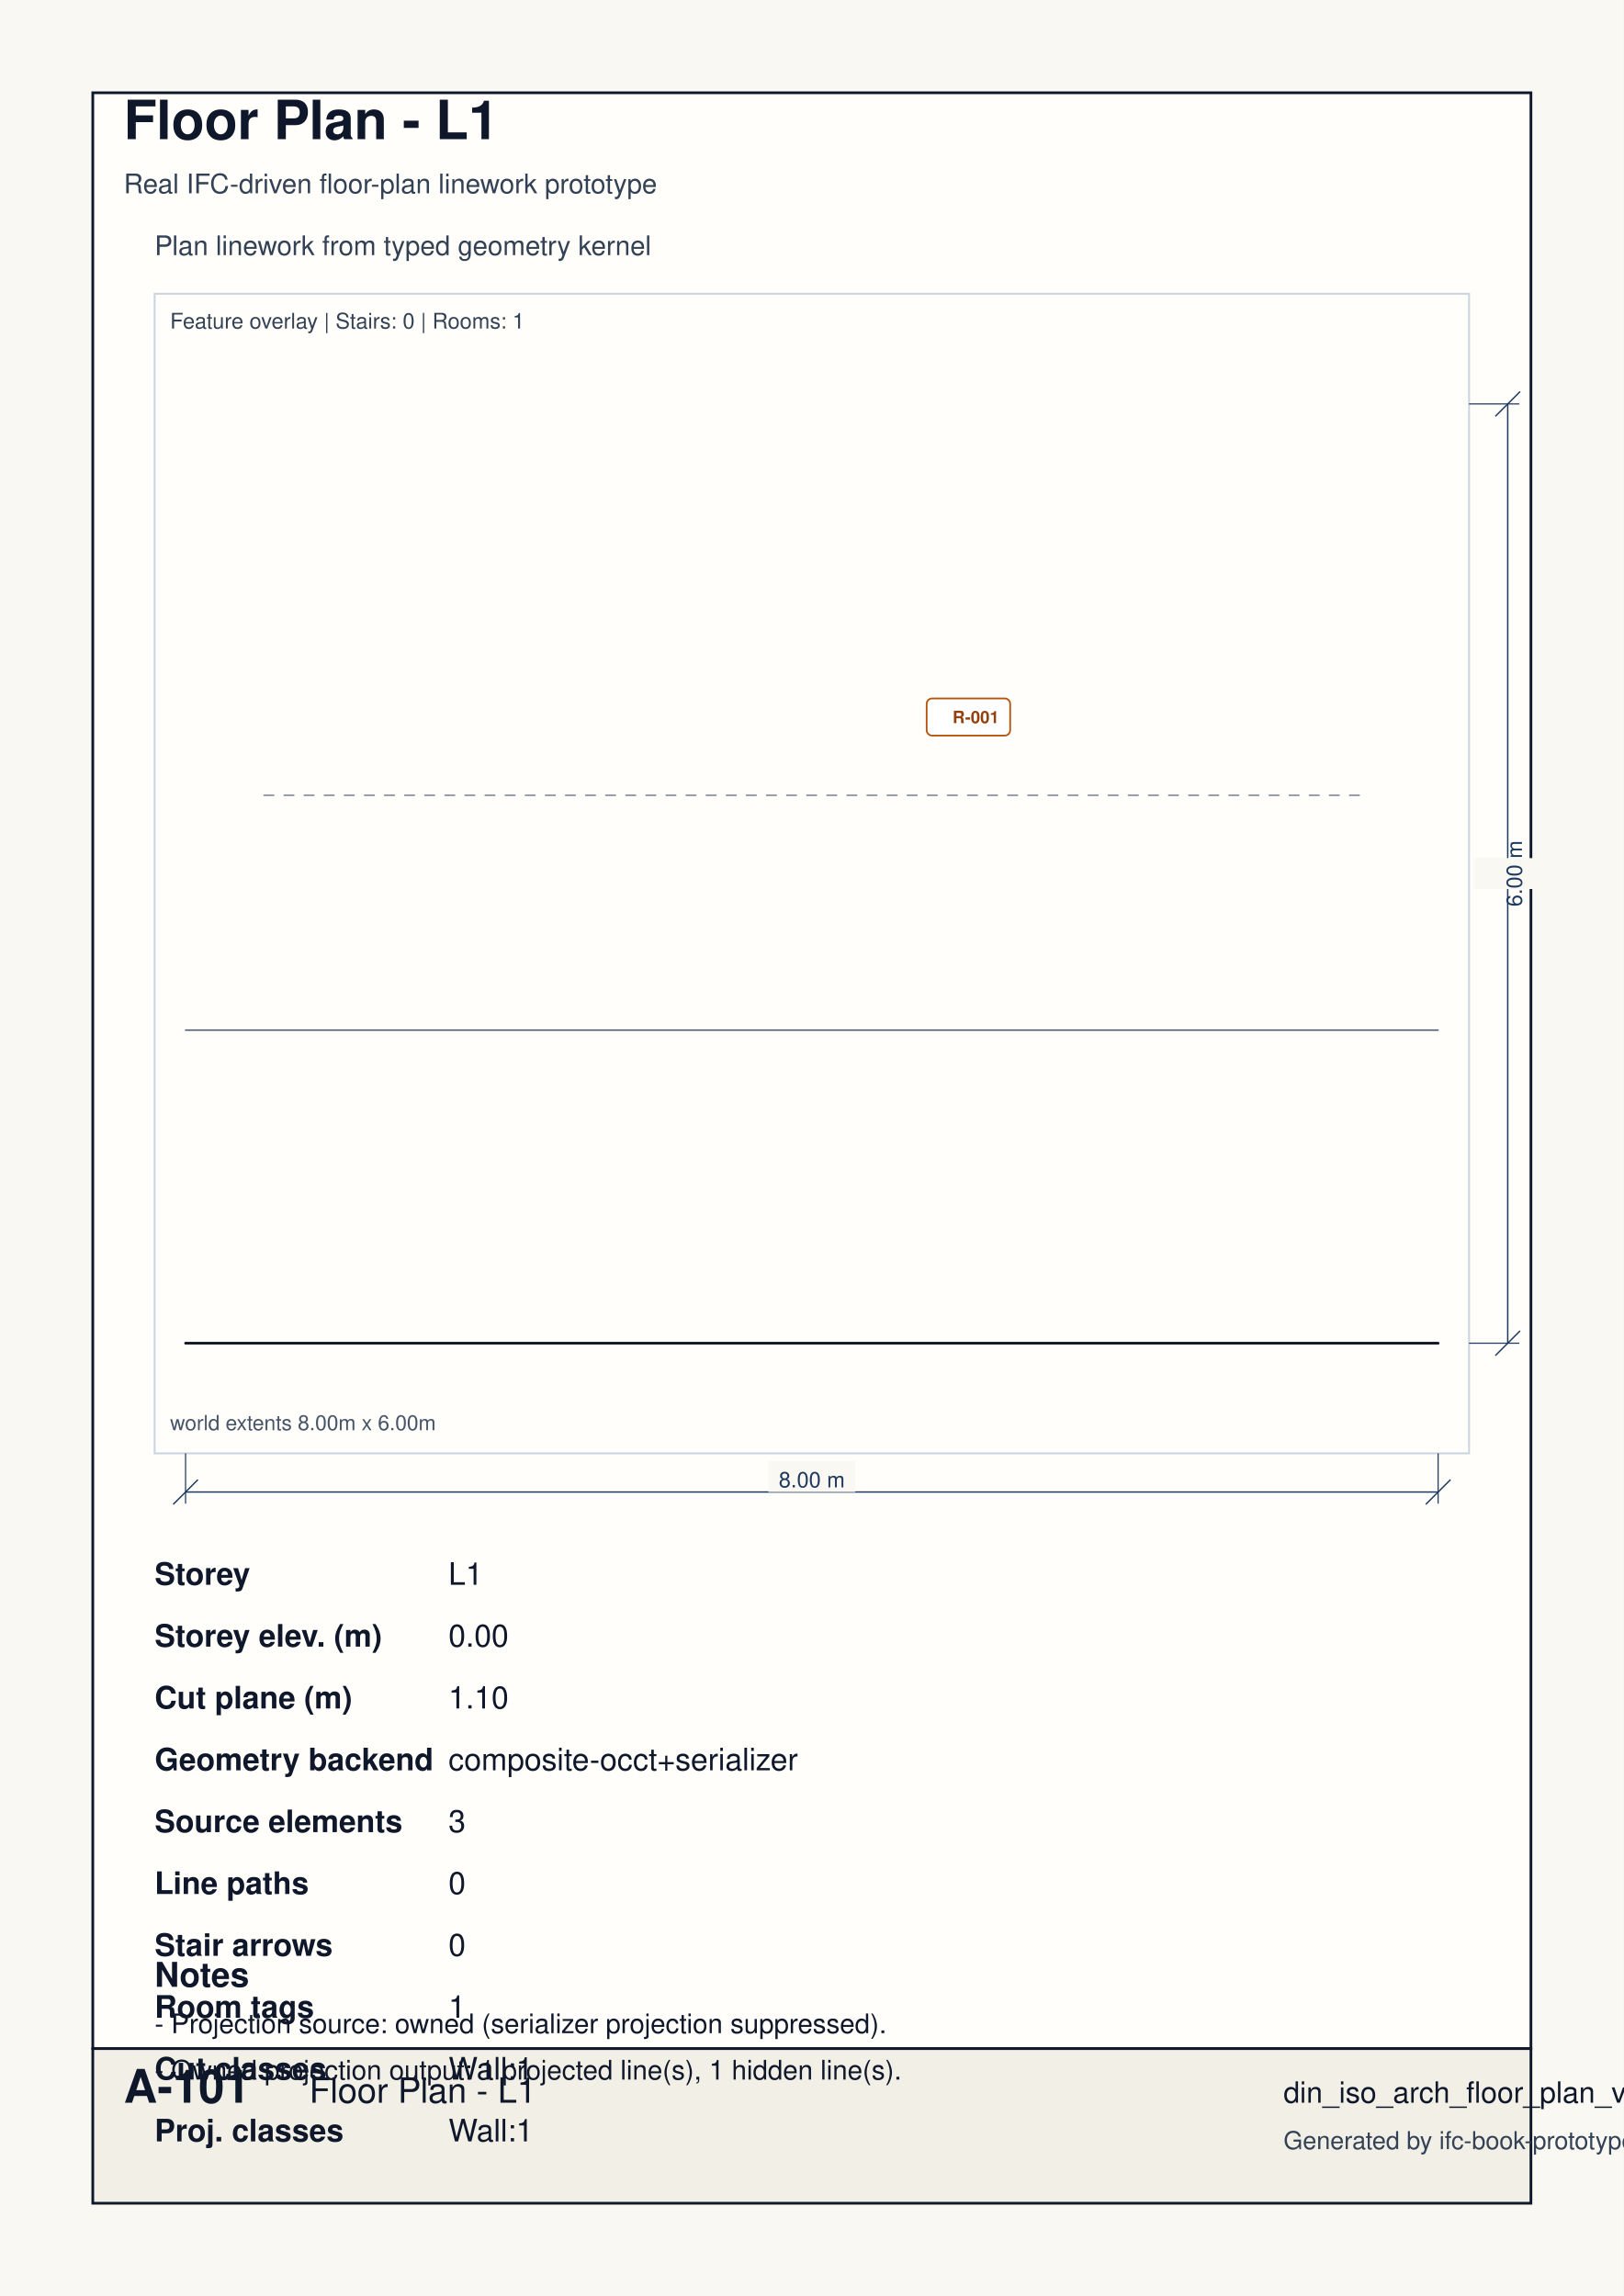
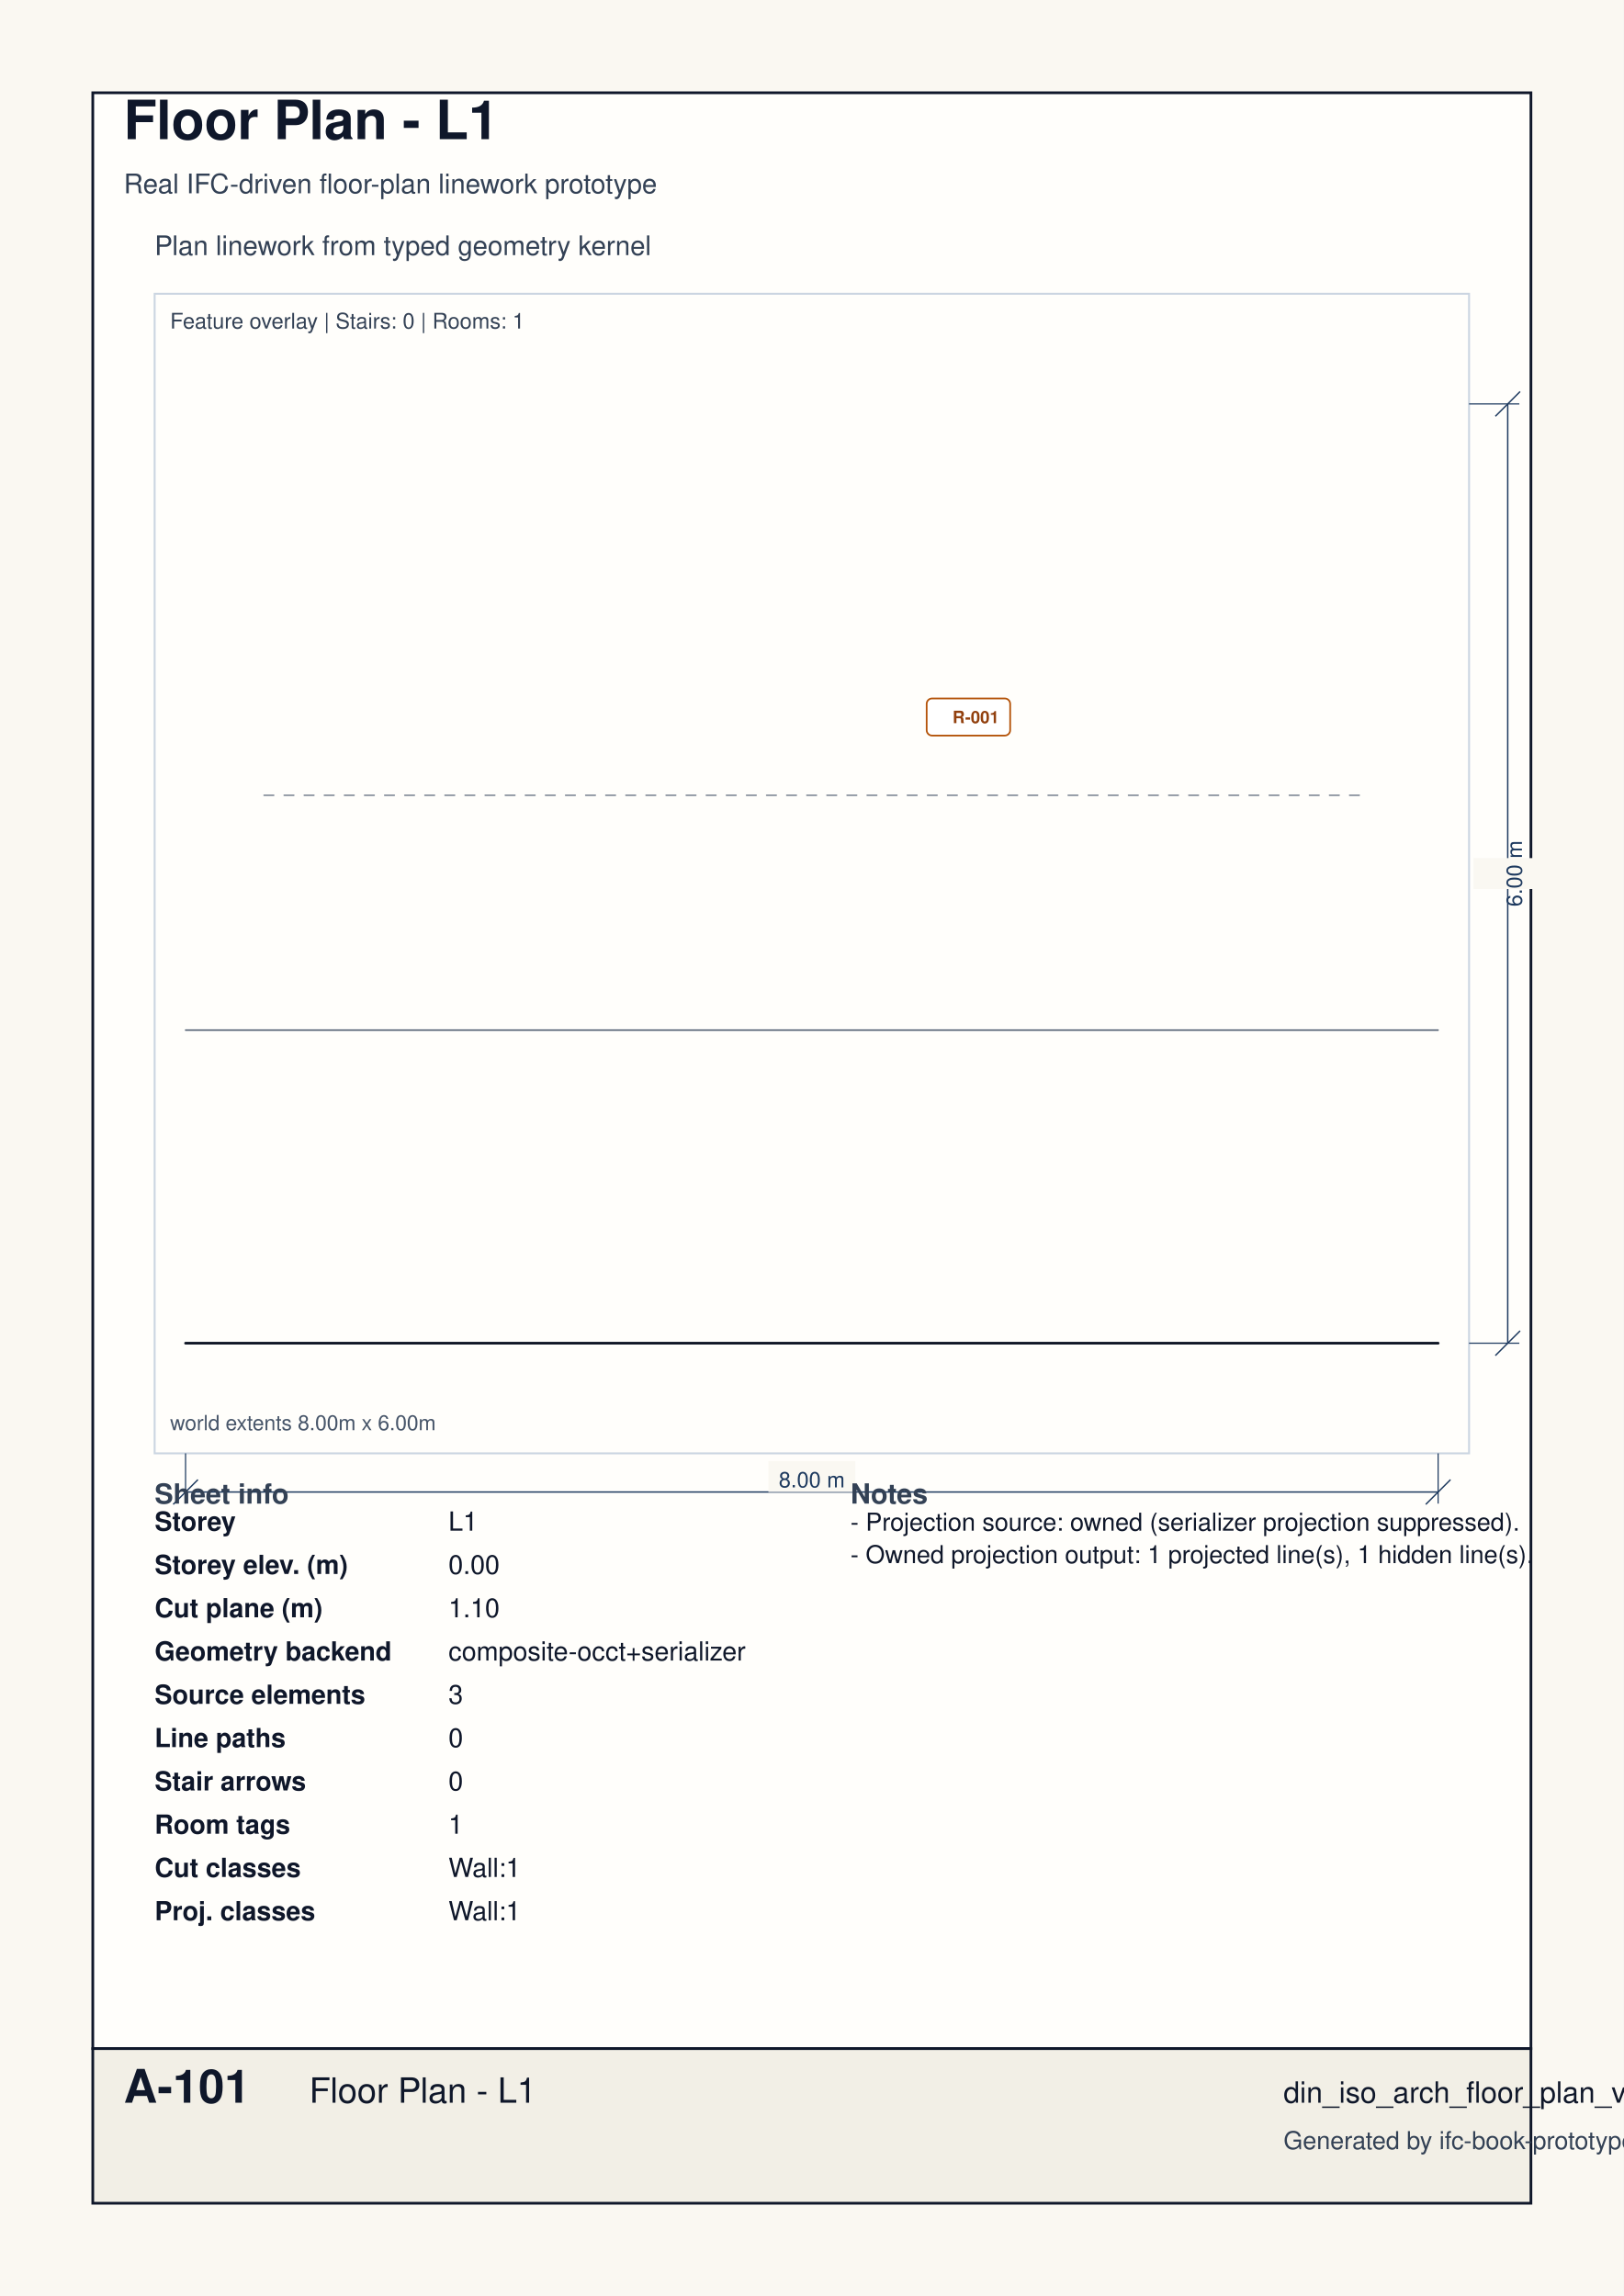
<svg xmlns="http://www.w3.org/2000/svg" width="210.0mm" height="297.0mm" viewBox="0 0 210.0 297.0">
  <rect x="0" y="0" width="210.0" height="297.0" fill="#faf8f2" />
  <rect x="12.0" y="12.0" width="186.0" height="253.0" fill="#fffefb" stroke="#0f172a" stroke-width="0.35" />
  <rect x="12.0" y="265.0" width="186.0" height="20.0" fill="#f2efe6" stroke="#0f172a" stroke-width="0.35" />
  <text x="16.0" y="18.0" font-size="7.0" font-family="Helvetica, Arial, sans-serif" font-weight="700" fill="#0f172a">Floor Plan - L1</text>
  <text x="16.0" y="25.0" font-size="3.5" font-family="Helvetica, Arial, sans-serif" font-weight="400" fill="#334155">Real IFC-driven floor-plan linework prototype</text>
  <text x="20.0" y="33.0" font-size="3.5" font-family="Helvetica, Arial, sans-serif" font-weight="400" fill="#334155">Plan linework from typed geometry kernel</text>
  <rect x="20.0" y="38.0" width="170.0" height="150.0" fill="#fffefb" stroke="#cbd5e1" stroke-width="0.25" />
  <path d="M 24.0 133.25 L 186.0 133.25" fill="none" stroke="#475569" stroke-width="0.18" stroke-linejoin="round" stroke-linecap="round" />
  <path d="M 34.125 102.875 L 175.875 102.875" fill="none" stroke="#475569" stroke-width="0.13" stroke-linejoin="round" stroke-linecap="round" stroke-dasharray="1.3 1.3" />
  <path d="M 24.0 173.75 L 186.0 173.75" fill="none" stroke="#111827" stroke-width="0.35" stroke-linejoin="round" stroke-linecap="round" />
  <rect x="119.85" y="90.35" width="10.8" height="4.8" fill="#ffffff" stroke="#b45309" stroke-width="0.22" rx="0.7" ry="0.7" />
  <text x="123.2" y="93.55" font-size="2.2" font-family="Helvetica, Arial, sans-serif" font-weight="700" fill="#92400e">R-001</text>
  <text x="22.0" y="42.5" font-size="2.8" font-family="Helvetica, Arial, sans-serif" font-weight="400" fill="#334155">Feature overlay | Stairs: 0 | Rooms: 1</text>
  <line x1="24.000" y1="188.000" x2="24.000" y2="194.500" stroke="#1e3a5f" stroke-width="0.15" />
  <line x1="186.000" y1="188.000" x2="186.000" y2="194.500" stroke="#1e3a5f" stroke-width="0.15" />
  <line x1="24.000" y1="193.000" x2="186.000" y2="193.000" stroke="#1e3a5f" stroke-width="0.18" />
  <line x1="22.400" y1="194.600" x2="25.600" y2="191.400" stroke="#1e3a5f" stroke-width="0.18" />
  <line x1="184.400" y1="194.600" x2="187.600" y2="191.400" stroke="#1e3a5f" stroke-width="0.18" />
  <rect x="99.380" y="189.000" width="11.240" height="4.000" fill="#faf8f2" />
  <text x="105.000" y="192.400" font-size="2.8" font-family="Helvetica, Arial, sans-serif" font-weight="400" fill="#1e3a5f" text-anchor="middle">8.00 m</text>
  <line x1="190.000" y1="52.250" x2="196.500" y2="52.250" stroke="#1e3a5f" stroke-width="0.15" />
  <line x1="190.000" y1="173.750" x2="196.500" y2="173.750" stroke="#1e3a5f" stroke-width="0.15" />
  <line x1="195.000" y1="52.250" x2="195.000" y2="173.750" stroke="#1e3a5f" stroke-width="0.18" />
  <line x1="193.400" y1="53.850" x2="196.600" y2="50.650" stroke="#1e3a5f" stroke-width="0.18" />
  <line x1="193.400" y1="175.350" x2="196.600" y2="172.150" stroke="#1e3a5f" stroke-width="0.18" />
  <rect x="194.200" y="107.380" width="4.000" height="11.240" fill="#faf8f2" transform="rotate(-90 196.200 113.000)" />
  <text x="196.200" y="113.000" font-size="2.8" font-family="Helvetica, Arial, sans-serif" font-weight="400" fill="#1e3a5f" text-anchor="middle" dominant-baseline="central" transform="rotate(-90 196.200 113.000)">6.00 m</text>
  <text x="22.0" y="185.0" font-size="2.7" font-family="Helvetica, Arial, sans-serif" font-weight="400" fill="#475569">world extents 8.00m x 6.00m</text>
-   <text x="20.0" y="205.0" font-size="4.0" font-family="Helvetica, Arial, sans-serif" font-weight="700" fill="#0f172a">Storey</text>
-   <text x="58.0" y="205.0" font-size="4.0" font-family="Helvetica, Arial, sans-serif" font-weight="400" fill="#0f172a">L1</text>
-   <text x="20.0" y="213.0" font-size="4.0" font-family="Helvetica, Arial, sans-serif" font-weight="700" fill="#0f172a">Storey elev. (m)</text>
-   <text x="58.0" y="213.0" font-size="4.0" font-family="Helvetica, Arial, sans-serif" font-weight="400" fill="#0f172a">0.00</text>
-   <text x="20.0" y="221.0" font-size="4.0" font-family="Helvetica, Arial, sans-serif" font-weight="700" fill="#0f172a">Cut plane (m)</text>
-   <text x="58.0" y="221.0" font-size="4.0" font-family="Helvetica, Arial, sans-serif" font-weight="400" fill="#0f172a">1.10</text>
-   <text x="20.0" y="229.0" font-size="4.0" font-family="Helvetica, Arial, sans-serif" font-weight="700" fill="#0f172a">Geometry backend</text>
-   <text x="58.0" y="229.0" font-size="4.0" font-family="Helvetica, Arial, sans-serif" font-weight="400" fill="#0f172a">composite-occt+serializer</text>
-   <text x="20.0" y="237.0" font-size="4.0" font-family="Helvetica, Arial, sans-serif" font-weight="700" fill="#0f172a">Source elements</text>
-   <text x="58.0" y="237.0" font-size="4.0" font-family="Helvetica, Arial, sans-serif" font-weight="400" fill="#0f172a">3</text>
-   <text x="20.0" y="245.0" font-size="4.0" font-family="Helvetica, Arial, sans-serif" font-weight="700" fill="#0f172a">Line paths</text>
-   <text x="58.0" y="245.0" font-size="4.0" font-family="Helvetica, Arial, sans-serif" font-weight="400" fill="#0f172a">0</text>
-   <text x="20.0" y="253.0" font-size="4.0" font-family="Helvetica, Arial, sans-serif" font-weight="700" fill="#0f172a">Stair arrows</text>
-   <text x="58.0" y="253.0" font-size="4.0" font-family="Helvetica, Arial, sans-serif" font-weight="400" fill="#0f172a">0</text>
-   <text x="20.0" y="261.0" font-size="4.0" font-family="Helvetica, Arial, sans-serif" font-weight="700" fill="#0f172a">Room tags</text>
-   <text x="58.0" y="261.0" font-size="4.0" font-family="Helvetica, Arial, sans-serif" font-weight="400" fill="#0f172a">1</text>
-   <text x="20.0" y="269.0" font-size="4.0" font-family="Helvetica, Arial, sans-serif" font-weight="700" fill="#0f172a">Cut classes</text>
-   <text x="58.0" y="269.0" font-size="4.0" font-family="Helvetica, Arial, sans-serif" font-weight="400" fill="#0f172a">Wall:1</text>
-   <text x="20.0" y="277.0" font-size="4.0" font-family="Helvetica, Arial, sans-serif" font-weight="700" fill="#0f172a">Proj. classes</text>
-   <text x="58.0" y="277.0" font-size="4.0" font-family="Helvetica, Arial, sans-serif" font-weight="400" fill="#0f172a">Wall:1</text>
-   <text x="20.0" y="257.0" font-size="4.4" font-family="Helvetica, Arial, sans-serif" font-weight="700" fill="#0f172a">Notes</text>
-   <text x="20.0" y="263.0" font-size="3.5" font-family="Helvetica, Arial, sans-serif" font-weight="400" fill="#0f172a">- Projection source: owned (serializer projection suppressed).</text>
-   <text x="20.0" y="269.0" font-size="3.5" font-family="Helvetica, Arial, sans-serif" font-weight="400" fill="#0f172a">- Owned projection output: 1 projected line(s), 1 hidden line(s).</text>
+   <text x="20.0" y="194.5" font-size="3.6" font-family="Helvetica, Arial, sans-serif" font-weight="700" fill="#334155">Sheet info</text>
+   <text x="20.0" y="198.0" font-size="3.4" font-family="Helvetica, Arial, sans-serif" font-weight="700" fill="#0f172a">Storey</text>
+   <text x="58.0" y="198.0" font-size="3.4" font-family="Helvetica, Arial, sans-serif" font-weight="400" fill="#0f172a">L1</text>
+   <text x="20.0" y="203.6" font-size="3.4" font-family="Helvetica, Arial, sans-serif" font-weight="700" fill="#0f172a">Storey elev. (m)</text>
+   <text x="58.0" y="203.6" font-size="3.4" font-family="Helvetica, Arial, sans-serif" font-weight="400" fill="#0f172a">0.00</text>
+   <text x="20.0" y="209.2" font-size="3.4" font-family="Helvetica, Arial, sans-serif" font-weight="700" fill="#0f172a">Cut plane (m)</text>
+   <text x="58.0" y="209.2" font-size="3.4" font-family="Helvetica, Arial, sans-serif" font-weight="400" fill="#0f172a">1.10</text>
+   <text x="20.0" y="214.8" font-size="3.4" font-family="Helvetica, Arial, sans-serif" font-weight="700" fill="#0f172a">Geometry backend</text>
+   <text x="58.0" y="214.8" font-size="3.4" font-family="Helvetica, Arial, sans-serif" font-weight="400" fill="#0f172a">composite-occt+serializer</text>
+   <text x="20.0" y="220.4" font-size="3.4" font-family="Helvetica, Arial, sans-serif" font-weight="700" fill="#0f172a">Source elements</text>
+   <text x="58.0" y="220.4" font-size="3.4" font-family="Helvetica, Arial, sans-serif" font-weight="400" fill="#0f172a">3</text>
+   <text x="20.0" y="226" font-size="3.4" font-family="Helvetica, Arial, sans-serif" font-weight="700" fill="#0f172a">Line paths</text>
+   <text x="58.0" y="226" font-size="3.4" font-family="Helvetica, Arial, sans-serif" font-weight="400" fill="#0f172a">0</text>
+   <text x="20.0" y="231.6" font-size="3.4" font-family="Helvetica, Arial, sans-serif" font-weight="700" fill="#0f172a">Stair arrows</text>
+   <text x="58.0" y="231.6" font-size="3.4" font-family="Helvetica, Arial, sans-serif" font-weight="400" fill="#0f172a">0</text>
+   <text x="20.0" y="237.2" font-size="3.4" font-family="Helvetica, Arial, sans-serif" font-weight="700" fill="#0f172a">Room tags</text>
+   <text x="58.0" y="237.2" font-size="3.4" font-family="Helvetica, Arial, sans-serif" font-weight="400" fill="#0f172a">1</text>
+   <text x="20.0" y="242.8" font-size="3.4" font-family="Helvetica, Arial, sans-serif" font-weight="700" fill="#0f172a">Cut classes</text>
+   <text x="58.0" y="242.8" font-size="3.4" font-family="Helvetica, Arial, sans-serif" font-weight="400" fill="#0f172a">Wall:1</text>
+   <text x="20.0" y="248.4" font-size="3.4" font-family="Helvetica, Arial, sans-serif" font-weight="700" fill="#0f172a">Proj. classes</text>
+   <text x="58.0" y="248.4" font-size="3.4" font-family="Helvetica, Arial, sans-serif" font-weight="400" fill="#0f172a">Wall:1</text>
+   <text x="110.0" y="194.5" font-size="3.6" font-family="Helvetica, Arial, sans-serif" font-weight="700" fill="#334155">Notes</text>
+   <text x="110.0" y="198.0" font-size="3.2" font-family="Helvetica, Arial, sans-serif" font-weight="400" fill="#0f172a">- Projection source: owned (serializer projection suppressed).</text>
+   <text x="110.0" y="202.2" font-size="3.2" font-family="Helvetica, Arial, sans-serif" font-weight="400" fill="#0f172a">- Owned projection output: 1 projected line(s), 1 hidden line(s).</text>
  <text x="16.0" y="272.0" font-size="6.0" font-family="Helvetica, Arial, sans-serif" font-weight="700" fill="#0f172a">A-101</text>
  <text x="40.0" y="272.0" font-size="4.5" font-family="Helvetica, Arial, sans-serif" font-weight="400" fill="#0f172a">Floor Plan - L1</text>
  <text x="166.0" y="272.0" font-size="3.8" font-family="Helvetica, Arial, sans-serif" font-weight="400" fill="#0f172a">din_iso_arch_floor_plan_v3_phase3c_owned_projection_hidden</text>
  <text x="166.0" y="278.0" font-size="3.2" font-family="Helvetica, Arial, sans-serif" font-weight="400" fill="#334155">Generated by ifc-book-prototype</text>
</svg>
